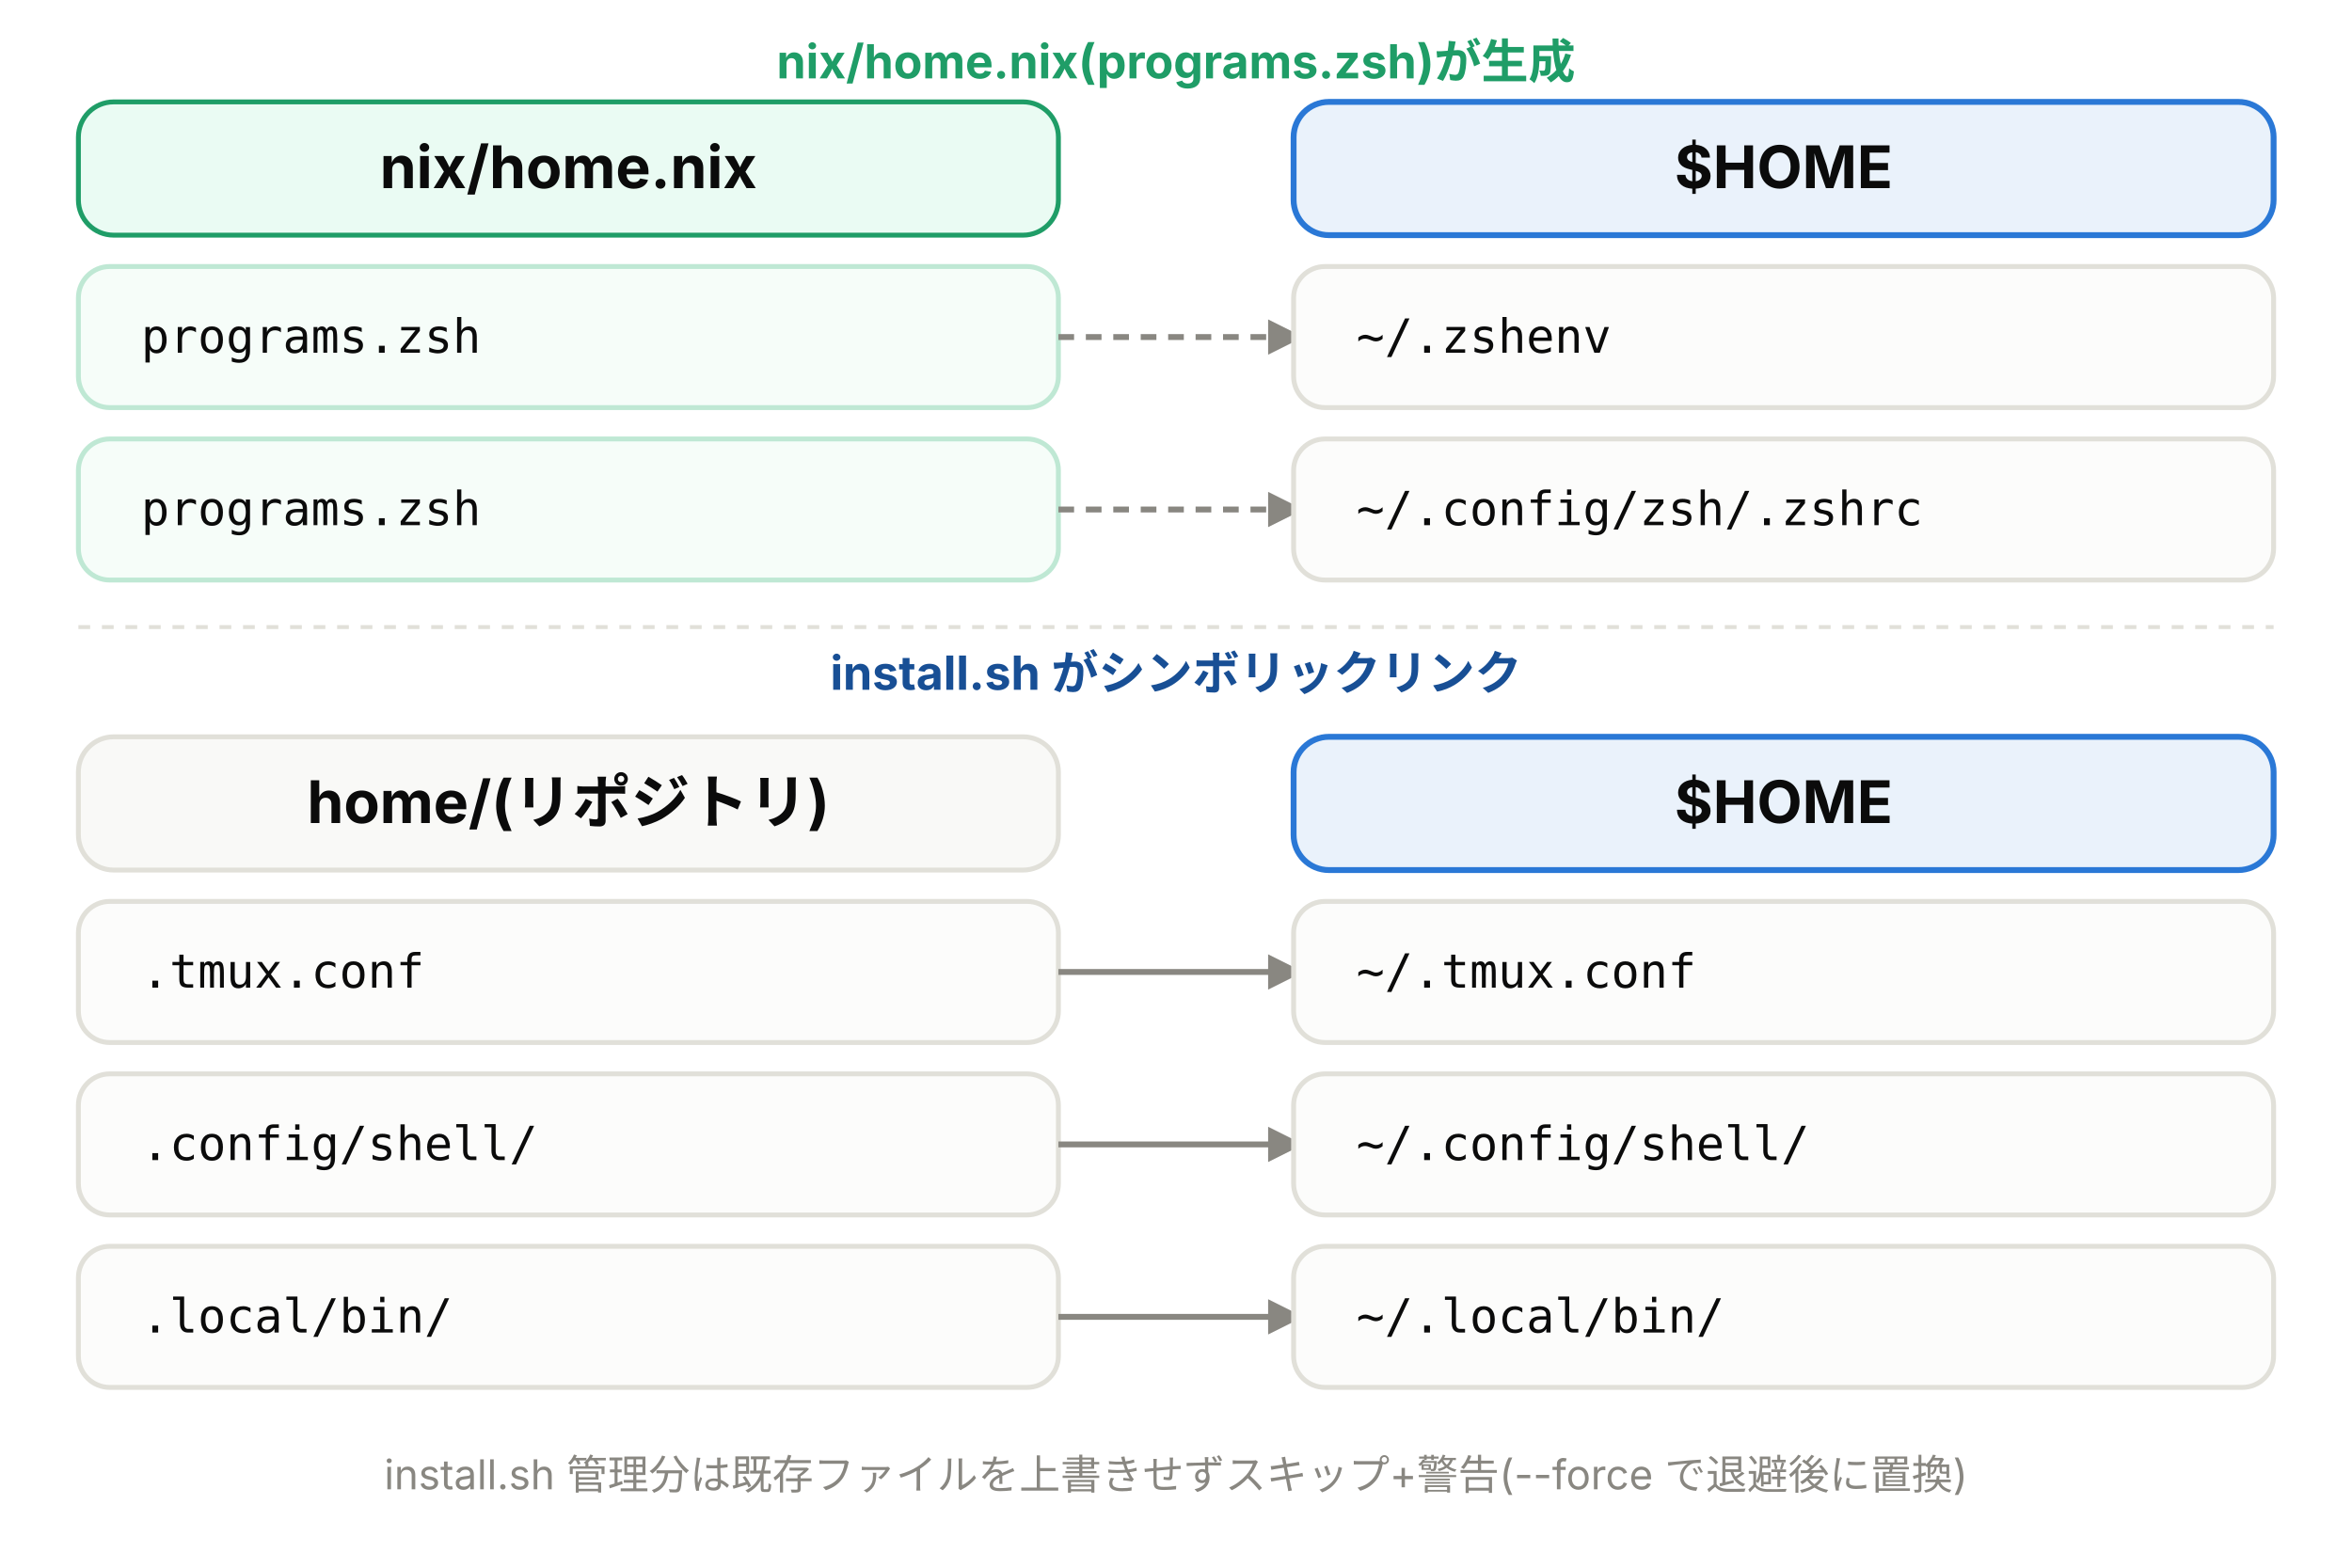
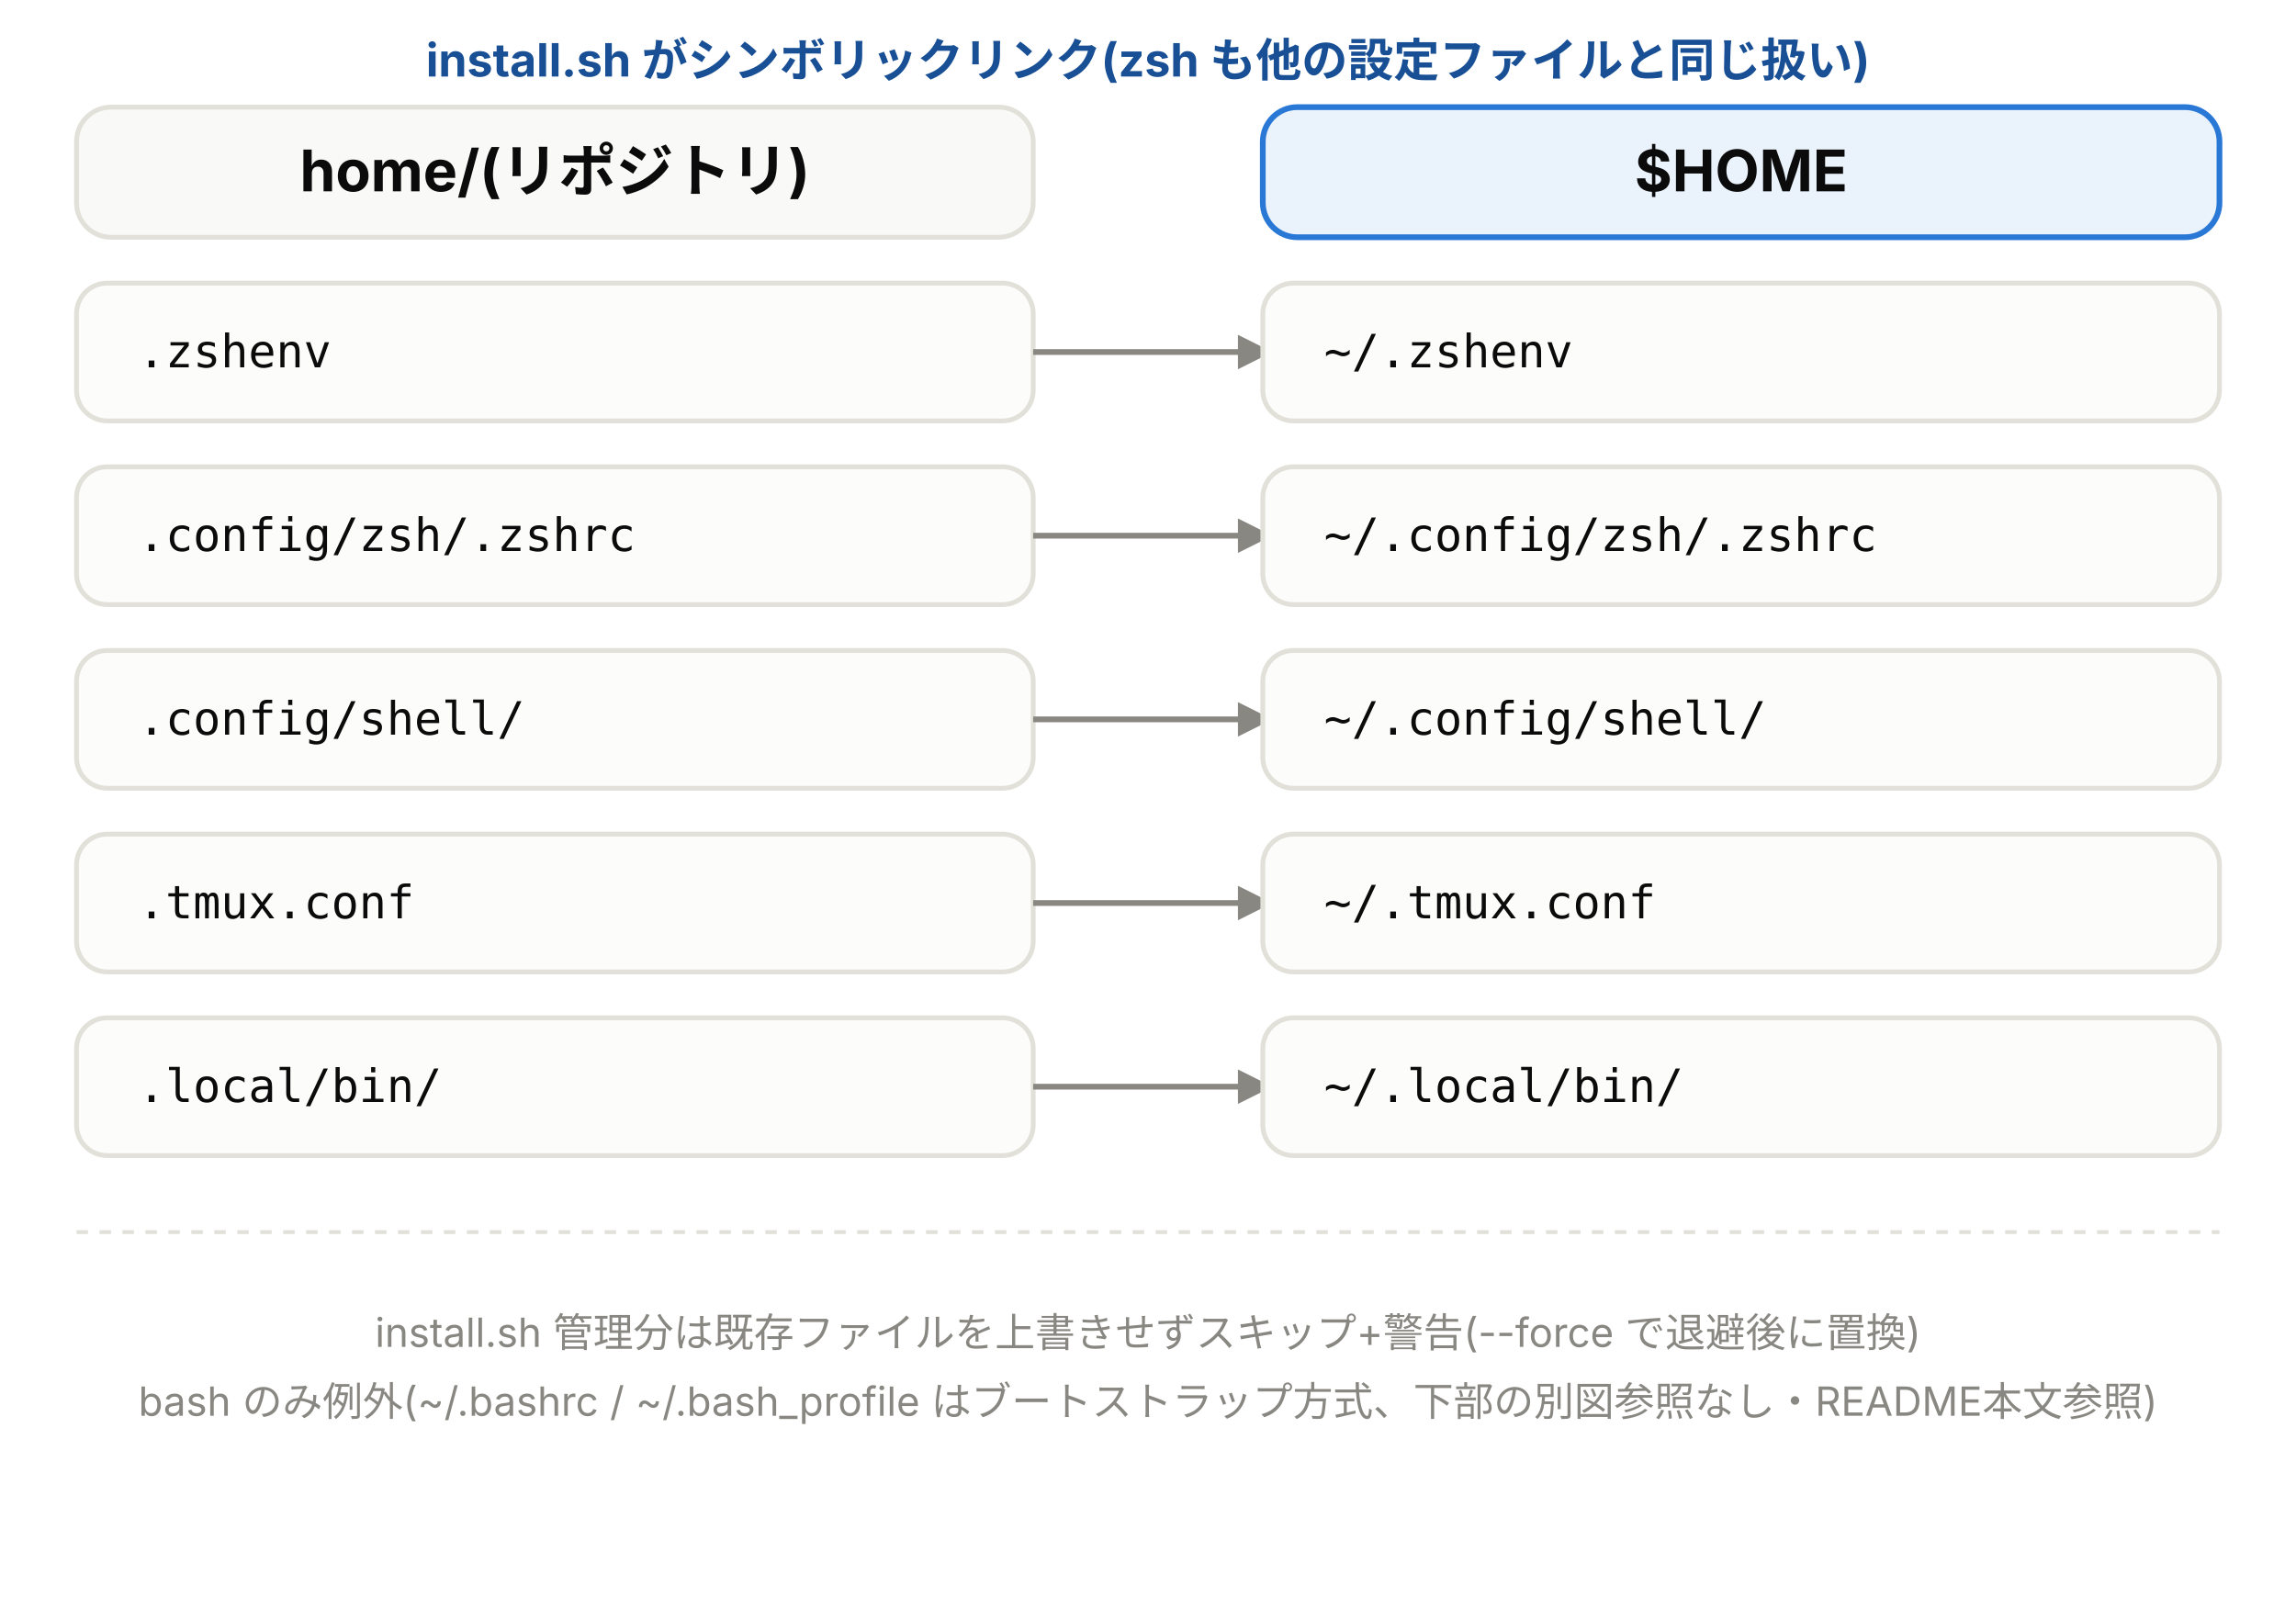
- <svg xmlns="http://www.w3.org/2000/svg" width="600" height="400" viewBox="0 0 600 400" role="img" aria-label="dotfiles 設定ファイル配置図">
+ <svg xmlns="http://www.w3.org/2000/svg" width="600" height="420" viewBox="0 0 600 420" role="img" aria-label="dotfiles 設定ファイル配置図">
  <defs>
    <marker id="arrow2" viewBox="0 0 10 10" refX="5" refY="5" markerWidth="6" markerHeight="6" orient="auto-start-reverse">
      <path d="M0,0 L10,5 L0,10 z" fill="#898781" />
    </marker>
  </defs>
  <style>
    text { font-family: -apple-system, "Segoe UI", system-ui, sans-serif; }
    .caption { fill: #898781; font-size: 10.5px; font-weight: 700; letter-spacing: .07em; text-transform: uppercase; }
    .heading { fill: #0b0b0b; font-size: 15px; font-weight: 700; }
    .mono { fill: #0b0b0b; font-size: 12px; font-family: ui-monospace, SFMono-Regular, Menlo, monospace; }
  </style>
-   <text x="300" y="20" text-anchor="middle" fill="#1f9d67" font-size="12" font-weight="700">nix/home.nix(programs.zsh)が生成</text>
-   <rect x="20" y="26" width="250" height="34" rx="9" fill="#eafbf3" stroke="#1f9d67" stroke-width="1.25" />
-   <text x="145" y="48" text-anchor="middle" class="heading" fill="#0f6b46">nix/home.nix</text>
-   <rect x="330" y="26" width="250" height="34" rx="9" fill="#eaf2fb" stroke="#2a78d6" stroke-width="1.5" />
-   <text x="455" y="48" text-anchor="middle" class="heading" fill="#184f95">$HOME</text>
-   <rect x="20" y="68" width="250" height="36" rx="8" fill="#f6fdf9" stroke="#bfe8d4" stroke-width="1.25" />
-   <text x="36" y="90" class="mono">programs.zsh</text>
-   <line x1="270" y1="86" x2="328" y2="86" stroke="#898781" stroke-width="1.5" stroke-dasharray="4 3" marker-end="url(#arrow2)" />
-   <rect x="330" y="68" width="250" height="36" rx="8" fill="#fcfcfb" stroke="#e1e0d9" stroke-width="1.25" />
-   <text x="346" y="90" class="mono">~/.zshenv</text>
-   <rect x="20" y="112" width="250" height="36" rx="8" fill="#f6fdf9" stroke="#bfe8d4" stroke-width="1.25" />
-   <text x="36" y="134" class="mono">programs.zsh</text>
-   <line x1="270" y1="130" x2="328" y2="130" stroke="#898781" stroke-width="1.5" stroke-dasharray="4 3" marker-end="url(#arrow2)" />
-   <rect x="330" y="112" width="250" height="36" rx="8" fill="#fcfcfb" stroke="#e1e0d9" stroke-width="1.25" />
-   <text x="346" y="134" class="mono">~/.config/zsh/.zshrc</text>
-   <line x1="20" y1="160" x2="580" y2="160" stroke="#e1e0d9" stroke-width="1" stroke-dasharray="3 3" />
-   <text x="300" y="176" text-anchor="middle" fill="#184f95" font-size="12" font-weight="700">install.sh がシンボリックリンク</text>
-   <rect x="20" y="188" width="250" height="34" rx="9" fill="#f9f9f7" stroke="#e1e0d9" stroke-width="1.25" />
-   <text x="145" y="210" text-anchor="middle" class="heading">home/(リポジトリ)</text>
-   <rect x="330" y="188" width="250" height="34" rx="9" fill="#eaf2fb" stroke="#2a78d6" stroke-width="1.5" />
-   <text x="455" y="210" text-anchor="middle" class="heading" fill="#184f95">$HOME</text>
-   <rect x="20" y="230" width="250" height="36" rx="8" fill="#fcfcfb" stroke="#e1e0d9" stroke-width="1.25" />
-   <text x="36" y="252" class="mono">.tmux.conf</text>
-   <line x1="270" y1="248" x2="328" y2="248" stroke="#898781" stroke-width="1.5" marker-end="url(#arrow2)" />
-   <rect x="330" y="230" width="250" height="36" rx="8" fill="#fcfcfb" stroke="#e1e0d9" stroke-width="1.25" />
-   <text x="346" y="252" class="mono">~/.tmux.conf</text>
-   <rect x="20" y="274" width="250" height="36" rx="8" fill="#fcfcfb" stroke="#e1e0d9" stroke-width="1.25" />
-   <text x="36" y="296" class="mono">.config/shell/</text>
-   <line x1="270" y1="292" x2="328" y2="292" stroke="#898781" stroke-width="1.5" marker-end="url(#arrow2)" />
-   <rect x="330" y="274" width="250" height="36" rx="8" fill="#fcfcfb" stroke="#e1e0d9" stroke-width="1.25" />
-   <text x="346" y="296" class="mono">~/.config/shell/</text>
-   <rect x="20" y="318" width="250" height="36" rx="8" fill="#fcfcfb" stroke="#e1e0d9" stroke-width="1.25" />
-   <text x="36" y="340" class="mono">.local/bin/</text>
-   <line x1="270" y1="336" x2="328" y2="336" stroke="#898781" stroke-width="1.5" marker-end="url(#arrow2)" />
-   <rect x="330" y="318" width="250" height="36" rx="8" fill="#fcfcfb" stroke="#e1e0d9" stroke-width="1.25" />
-   <text x="346" y="340" class="mono">~/.local/bin/</text>
-   <text x="300" y="380" text-anchor="middle" fill="#898781" font-size="10.5">install.sh 管理分は既存ファイルを上書きせずスキップ+警告(--force で退避後に置換)</text>
+   <text x="300" y="20" text-anchor="middle" fill="#184f95" font-size="12" font-weight="700">install.sh がシンボリックリンク(zsh も他の設定ファイルと同じ扱い)</text>
+   <rect x="20" y="28" width="250" height="34" rx="9" fill="#f9f9f7" stroke="#e1e0d9" stroke-width="1.25" />
+   <text x="145" y="50" text-anchor="middle" class="heading">home/(リポジトリ)</text>
+   <rect x="330" y="28" width="250" height="34" rx="9" fill="#eaf2fb" stroke="#2a78d6" stroke-width="1.5" />
+   <text x="455" y="50" text-anchor="middle" class="heading" fill="#184f95">$HOME</text>
+   <rect x="20" y="74" width="250" height="36" rx="8" fill="#fcfcfb" stroke="#e1e0d9" stroke-width="1.25" />
+   <text x="36" y="96" class="mono">.zshenv</text>
+   <line x1="270" y1="92" x2="328" y2="92" stroke="#898781" stroke-width="1.5" marker-end="url(#arrow2)" />
+   <rect x="330" y="74" width="250" height="36" rx="8" fill="#fcfcfb" stroke="#e1e0d9" stroke-width="1.25" />
+   <text x="346" y="96" class="mono">~/.zshenv</text>
+   <rect x="20" y="122" width="250" height="36" rx="8" fill="#fcfcfb" stroke="#e1e0d9" stroke-width="1.25" />
+   <text x="36" y="144" class="mono">.config/zsh/.zshrc</text>
+   <line x1="270" y1="140" x2="328" y2="140" stroke="#898781" stroke-width="1.5" marker-end="url(#arrow2)" />
+   <rect x="330" y="122" width="250" height="36" rx="8" fill="#fcfcfb" stroke="#e1e0d9" stroke-width="1.25" />
+   <text x="346" y="144" class="mono">~/.config/zsh/.zshrc</text>
+   <rect x="20" y="170" width="250" height="36" rx="8" fill="#fcfcfb" stroke="#e1e0d9" stroke-width="1.25" />
+   <text x="36" y="192" class="mono">.config/shell/</text>
+   <line x1="270" y1="188" x2="328" y2="188" stroke="#898781" stroke-width="1.5" marker-end="url(#arrow2)" />
+   <rect x="330" y="170" width="250" height="36" rx="8" fill="#fcfcfb" stroke="#e1e0d9" stroke-width="1.25" />
+   <text x="346" y="192" class="mono">~/.config/shell/</text>
+   <rect x="20" y="218" width="250" height="36" rx="8" fill="#fcfcfb" stroke="#e1e0d9" stroke-width="1.25" />
+   <text x="36" y="240" class="mono">.tmux.conf</text>
+   <line x1="270" y1="236" x2="328" y2="236" stroke="#898781" stroke-width="1.5" marker-end="url(#arrow2)" />
+   <rect x="330" y="218" width="250" height="36" rx="8" fill="#fcfcfb" stroke="#e1e0d9" stroke-width="1.25" />
+   <text x="346" y="240" class="mono">~/.tmux.conf</text>
+   <rect x="20" y="266" width="250" height="36" rx="8" fill="#fcfcfb" stroke="#e1e0d9" stroke-width="1.25" />
+   <text x="36" y="288" class="mono">.local/bin/</text>
+   <line x1="270" y1="284" x2="328" y2="284" stroke="#898781" stroke-width="1.5" marker-end="url(#arrow2)" />
+   <rect x="330" y="266" width="250" height="36" rx="8" fill="#fcfcfb" stroke="#e1e0d9" stroke-width="1.25" />
+   <text x="346" y="288" class="mono">~/.local/bin/</text>
+   <line x1="20" y1="322" x2="580" y2="322" stroke="#e1e0d9" stroke-width="1" stroke-dasharray="3 3" />
+   <text x="300" y="352" text-anchor="middle" fill="#898781" font-size="10.5">install.sh 管理分は既存ファイルを上書きせずスキップ+警告(--force で退避後に置換)</text>
+   <text x="300" y="370" text-anchor="middle" fill="#898781" font-size="10.5">bash のみ例外(~/.bashrc / ~/.bash_profile はブートストラップ方式、下部の別図参照なし・README本文参照)</text>
</svg>
